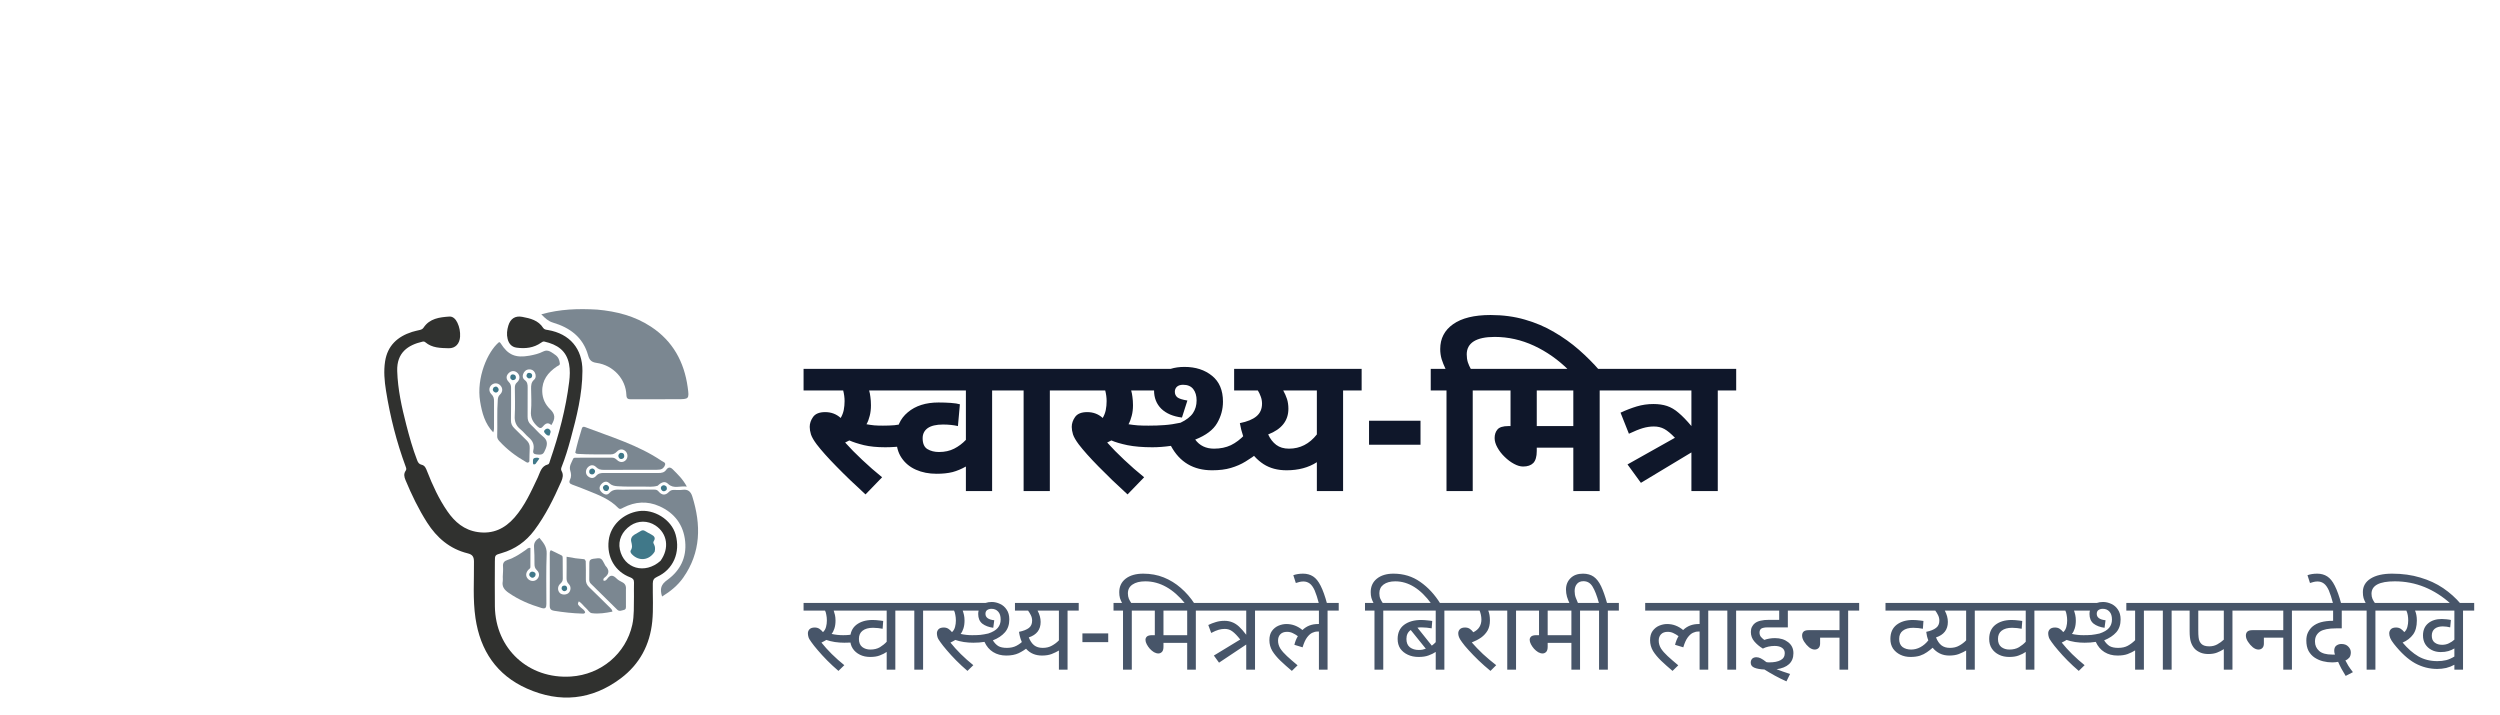
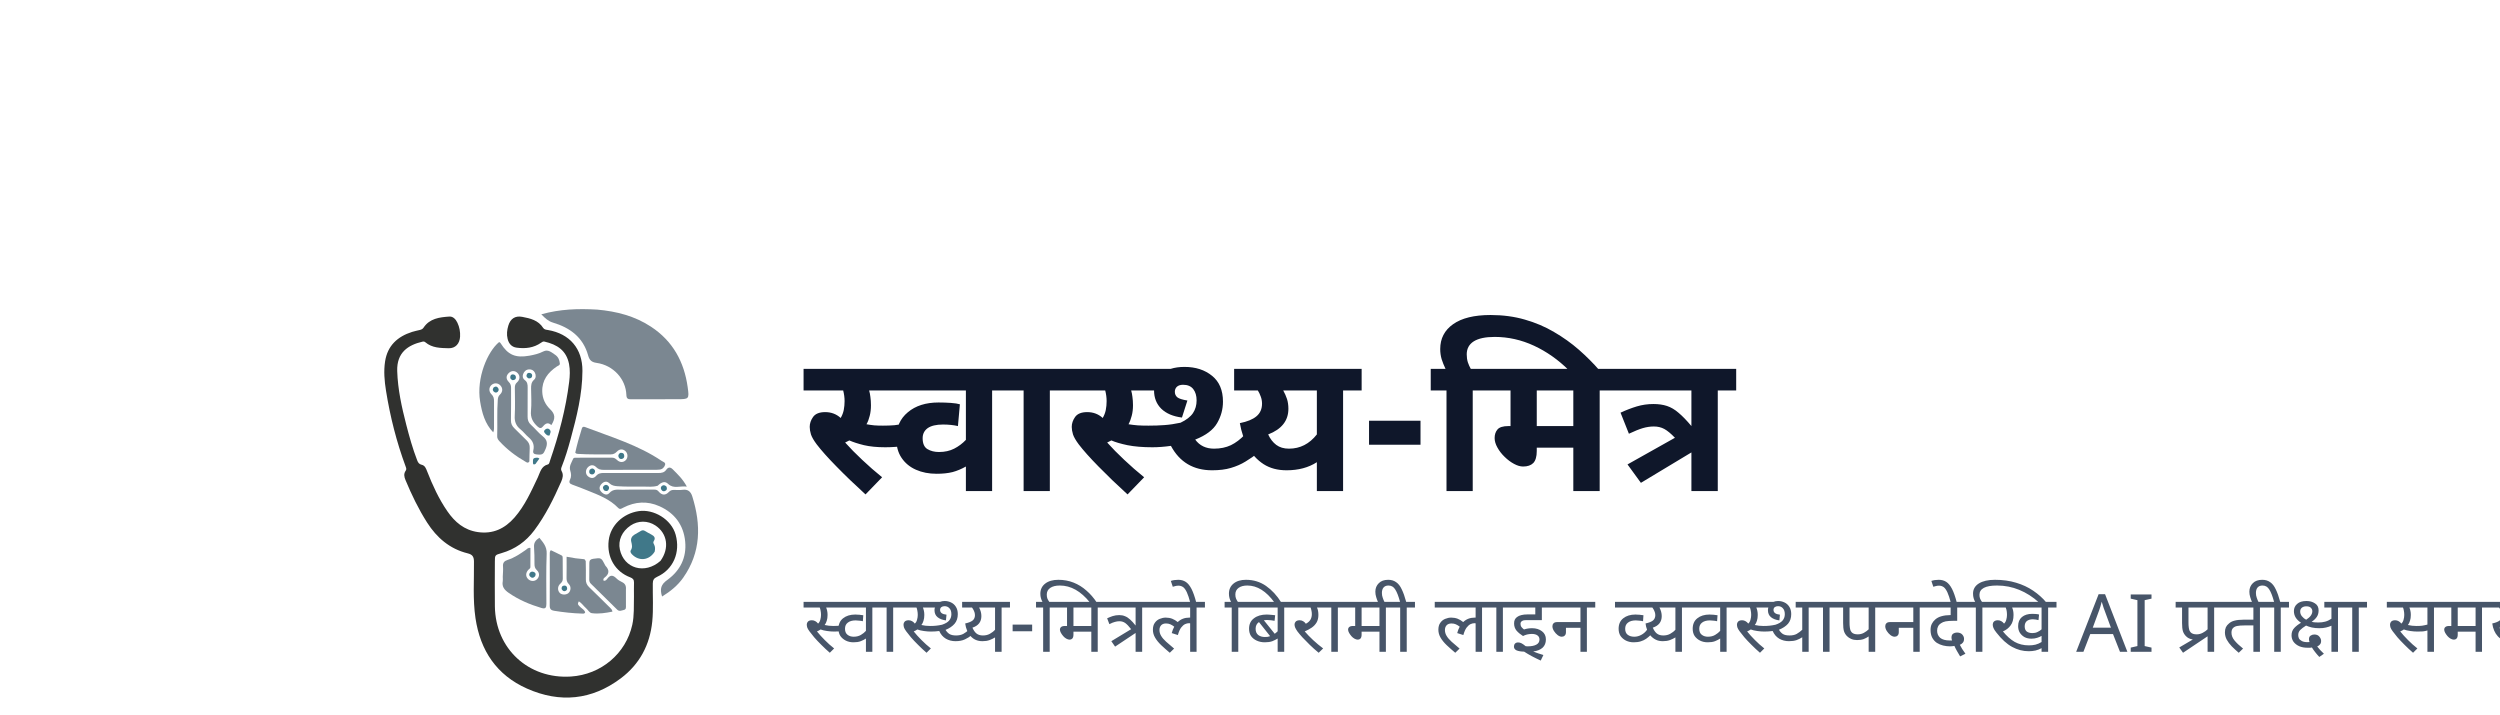
<svg xmlns="http://www.w3.org/2000/svg" width="280" height="80" viewBox="0 0 280 80" fill="none" role="img" aria-labelledby="logoTitle logoDesc">
  <rect width="580" height="500" rx="12" fill="none" />
  <g transform="translate(10 4) scale(0.1)">
    <path fill="#30312fff" opacity="1" stroke="none" d="M610.031,628 C610.035,622.502 609.93,617.499 610.077,612.505 C610.169,609.38 608.944,607.774 605.947,606.651 C588.815,600.232 579.435,584.029 581.733,565.242 C583.816,548.212 597.915,535.13 615.274,532.474 C632.085,529.902 651.969,541.58 656.741,558.909 C662.226,578.823 654.052,597.864 635.889,606.074 C632.186,607.747 631.181,609.801 631.13,613.606 C630.942,627.756 631.93,641.919 630.528,656.06 C627.919,682.356 616.262,703.972 595.323,719.716 C562.817,744.157 527.08,747.604 490.205,731.199 C456.287,716.11 437.925,688.73 432.531,652.247 C429.416,631.181 431.058,610.009 430.838,588.887 C430.78,583.306 429.002,581.032 423.735,579.729 C403.722,574.778 389.214,562.258 378.342,545.227 C368.729,530.166 361.002,514.114 354.143,497.635 C352.672,494.101 351.928,490.608 354.387,487.197 C355.552,485.581 354.91,484.097 354.316,482.49 C344.121,454.923 336.947,426.57 332.322,397.559 C330.585,386.665 329.606,375.679 331.301,364.745 C334.025,347.18 345.168,336.949 361.544,331.736 C364.39,330.83 367.346,330.269 370.251,329.551 C371.899,329.144 373.346,328.522 374.362,326.991 C381.268,316.584 392.324,315.328 403.265,314.544 C407.482,314.242 410.486,317.642 412.308,321.476 C414.639,326.38 415.578,331.559 415.291,337.007 C414.882,344.776 410.179,350.261 402.404,350.032 C393.367,349.767 383.968,349.787 376.399,343.343 C375.429,342.517 374.377,342.377 373.141,342.664 C357.044,346.404 344.215,354.827 344.879,375.602 C345.531,396.034 349.888,415.85 354.963,435.513 C358.454,449.037 362.203,462.51 367.249,475.576 C368.204,478.05 369.352,479.88 372.204,480.514 C375.953,481.347 377.109,484.623 378.347,487.787 C384.489,503.486 391.487,518.773 401.108,532.694 C409.431,544.737 419.878,553.674 435.071,555.916 C452.05,558.42 465.408,552.041 476.274,539.613 C487.827,526.399 494.843,510.472 502.285,494.824 C504.999,489.117 506.017,482.134 513.703,480.125 C515.257,479.719 515.5,477.447 516.039,475.881 C525.927,447.179 533.713,417.951 537.463,387.771 C538.282,381.18 538.604,374.373 537.348,367.831 C534.411,352.536 524.078,345.868 509.758,342.574 C508.287,342.235 507.292,342.931 506.15,343.744 C497.809,349.681 488.357,350.718 478.576,349.381 C473.051,348.625 469.878,344.946 468.53,339.559 C467.27,334.523 467.871,329.584 469.304,324.766 C471.606,317.033 476.904,313.366 484.854,314.865 C493.841,316.56 502.907,318.646 508.38,327.299 C509.568,329.177 511.76,329.283 513.708,329.615 C538.123,333.778 552.414,350.546 552.329,375.368 C552.239,401.591 545.885,426.781 539.067,451.849 C536.23,462.283 533.11,472.653 529.112,482.725 C528.48,484.316 528.021,485.868 528.959,487.512 C531.274,491.567 530.314,495.421 528.546,499.435 C520.138,518.527 510.963,537.205 498.416,553.98 C489.063,566.484 476.879,575.132 461.766,579.478 C454.28,581.63 454.261,581.657 454.251,589.24 C454.229,605.903 454.035,622.568 454.27,639.228 C454.938,686.668 492.044,720.786 539.427,717.714 C573.151,715.527 600.963,692.142 608.141,659.847 C610.438,649.514 609.769,638.972 610.031,628 M639.72,588.193 C649.966,574.159 647.558,557.401 634.014,548.491 C625.48,542.877 614.651,542.899 606.292,548.548 C596.589,555.104 592.066,565.187 594.242,575.408 C598.788,596.753 622.216,603.678 639.72,588.193 z" />
    <path fill="#00192b84" opacity="1" stroke="none" d="M568.904,306.762 C590.713,308.714 610.965,313.957 629.131,325.916 C653.602,342.026 666.288,365.277 670.214,393.711 C672.052,407.019 671.721,407.088 658.391,407.117 C641.226,407.153 624.059,407.084 606.894,407.212 C603.265,407.239 601.674,406.495 601.532,402.267 C600.936,384.442 586.742,369.065 568.284,366.454 C562.677,365.661 560.226,363.566 558.679,357.976 C553.117,337.883 538.425,326.951 519.268,321.3 C514.167,319.795 510.713,316.589 506.242,312.036 C527.277,306.141 547.764,305.508 568.904,306.762 z" />
    <path fill="#00192b84" opacity="1" stroke="none" d="M636.599,504.039 C631.004,505.693 625.64,504.969 620.337,504.976 C610.846,504.99 601.352,505.219 591.856,504.592 C588.255,504.354 585.211,503.857 582.427,501.195 C579.502,498.4 576.252,499.258 573.638,502.104 C571.2,504.757 570.651,507.659 573.209,510.596 C575.814,513.59 579.712,515.327 582.346,512.311 C586.972,507.013 592.671,508.659 597.994,508.504 C609.646,508.165 621.316,508.449 632.977,508.378 C634.968,508.366 636.281,508.868 637.649,510.481 C641.348,514.843 645.276,515.055 649.118,511.017 C650.828,509.22 652.572,508.678 654.83,508.71 C657.995,508.754 661.21,509.028 664.319,508.596 C670.341,507.76 673.615,510.408 675.349,515.938 C685.349,547.806 685.173,578.558 665.191,607.021 C659.015,615.819 650.771,622.438 641.526,628.107 C638.71,619.358 640.521,614.482 647.222,609.654 C661.908,599.074 669.131,584.448 667.407,566.538 C665.632,548.087 655.666,534.589 638.559,526.96 C624.909,520.872 611.352,521.762 598.109,528.552 C596.255,529.503 594.503,531.051 592.324,528.802 C582.87,519.05 570.482,514.393 558.27,509.471 C552.555,507.167 546.828,504.88 541.027,502.806 C538.069,501.749 536.867,500.306 538.416,497.264 C540.112,493.933 539.79,490.57 538.684,487.08 C537.115,482.126 540.123,478.094 541.903,473.893 C542.569,472.321 544.5,472.63 545.966,472.627 C559.131,472.603 572.297,472.66 585.463,472.587 C587.867,472.574 589.432,473.64 591.088,475.213 C594.239,478.207 598.129,478.141 600.863,475.374 C603.461,472.744 603.365,468.038 600.66,465.433 C597.759,462.641 594.009,462.571 590.919,465.814 C588.902,467.929 586.832,468.94 583.957,468.92 C571.796,468.837 559.631,469.16 547.48,468.37 C546.486,468.305 545.465,468.333 544.275,467.008 C546.228,458.004 548.883,448.8 551.753,439.653 C552.355,437.733 553.892,437.769 555.432,438.357 C584.639,449.515 614.829,458.459 641.106,476.228 C642.753,477.342 645.782,477.977 644.857,480.76 C643.955,483.472 641.865,485.62 638.699,485.96 C636.717,486.173 634.707,486.171 632.709,486.173 C613.877,486.193 595.044,486.153 576.212,486.238 C572.921,486.253 570.235,485.793 567.706,483.19 C564.949,480.352 561.406,480.314 558.404,483.354 C555.605,486.189 555.521,490.788 558.282,493.23 C561.373,495.962 564.956,496.181 567.603,493.055 C570.13,490.072 573.021,489.716 576.459,489.724 C596.791,489.772 617.124,489.667 637.456,489.777 C641.029,489.797 644.022,489.223 646.193,486.166 C648.429,483.018 650.745,482.901 653.54,485.707 C659.024,491.213 664.723,496.513 669.258,504.999 C661.383,503.928 654.436,507.937 648.178,501.875 C644.922,498.721 641.163,499.597 636.599,504.039 z" />
    <path fill="#00192b84" opacity="1" stroke="none" d="M492.899,476.807 C491.299,479.237 489.818,477.816 488.47,477.045 C477.705,470.889 467.937,463.451 459.507,454.315 C458.017,452.699 456.775,451.027 456.854,448.614 C457.298,434.968 456.5,421.302 457.528,407.66 C457.696,405.426 458.137,403.676 459.923,401.981 C463.382,398.7 463.269,394.484 460.144,391.411 C457.356,388.671 453.097,388.661 450.233,391.387 C447.446,394.04 447.291,398.543 450.488,401.636 C452.802,403.874 453.32,406.261 453.298,409.216 C453.223,419.377 453.3,429.538 453.29,439.699 C453.289,441.158 453.127,442.616 452.436,444.25 C443.105,434.582 439.817,422.346 437.735,409.647 C433.374,383.042 446.143,353.775 458.88,343.221 C459.864,343.194 460.365,343.898 460.803,344.593 C468.967,357.541 477.312,361.172 492.869,358.381 C498.274,357.411 503.569,356.141 508.559,353.6 C513.853,350.904 517.792,354.735 521.704,357.322 C525.039,359.527 526.711,363.088 527.032,367.079 C527.202,369.189 525.065,369.531 523.748,370.415 C513.628,377.203 506.851,385.953 507.326,398.815 C507.609,406.466 510.625,413.002 516.142,418.32 C521.86,423.832 522.311,428.587 517.491,436.122 C513.789,432.59 510.87,434.199 508.15,437.599 C506.226,440.004 504.503,439.956 502.012,437.659 C496.828,432.88 493.988,427.78 494.696,420.286 C495.475,412.032 494.913,403.645 494.822,395.317 C494.781,391.584 494.939,388.176 498.113,385.363 C500.448,383.293 500.398,380.187 499.102,377.469 C497.854,374.854 495.381,373.519 492.546,373.702 C489.291,373.912 487.074,375.824 485.915,378.965 C484.909,381.69 485.57,384.116 487.732,385.683 C490.762,387.88 490.995,390.786 490.975,394.055 C490.912,404.882 491.04,415.711 490.915,426.537 C490.871,430.259 491.786,433.189 494.682,435.794 C499.258,439.91 503.112,444.883 507.92,448.67 C513.057,452.717 513.456,456.933 511.188,462.554 C508.637,468.876 507.741,469.651 500.944,468.956 C498.06,468.66 496.568,467.513 497.297,464.45 C498.709,458.518 496.88,453.868 492.204,449.947 C488.9,447.176 486.296,443.559 482.941,440.864 C477.981,436.878 476.141,432.227 476.503,425.77 C477.089,415.309 476.703,404.79 476.629,394.296 C476.612,391.831 477.108,389.949 479.128,388.182 C482.465,385.261 482.596,380.929 479.926,378.045 C477.145,375.039 473.154,374.815 470.143,377.495 C466.68,380.577 466.389,384.432 469.921,387.918 C471.95,389.92 472.404,392.001 472.39,394.599 C472.326,406.593 472.525,418.59 472.262,430.578 C472.177,434.478 473.514,437.206 476.197,439.761 C480.777,444.123 485.1,448.755 489.704,453.09 C492.337,455.57 493.478,458.337 493.274,461.95 C493.001,466.768 493.072,471.606 492.899,476.807 z" />
    <path fill="#00192b84" opacity="1" stroke="none" d="M556.024,588.427 C556.132,595.538 556.289,602.199 556.147,608.852 C556.07,612.454 557.256,615.167 559.86,617.664 C567.785,625.262 575.526,633.052 583.37,640.735 C584.445,641.789 585.545,642.758 585.928,645.026 C578.218,646.562 570.605,647.8 562.894,646.762 C560.093,646.385 558.672,643.174 556.545,641.343 C553.681,638.877 551.625,635.524 548.286,633.486 C546.69,636.451 546.93,637.116 550.327,640.237 C552.222,641.978 554.776,643.176 555.395,645.964 C554.497,647.635 553.017,647.247 551.778,647.21 C541.294,646.898 530.891,645.751 520.541,644.069 C517.337,643.548 515.661,642.175 515.687,638.502 C515.826,619.028 515.734,599.553 515.735,580.078 C515.735,578.933 515.622,577.735 516.95,576.204 C520.863,578.098 524.996,580.006 529.031,582.104 C530.366,582.799 530.207,584.384 530.212,585.718 C530.241,593.208 530.203,600.699 530.318,608.188 C530.354,610.587 529.379,612.121 527.607,613.686 C524.399,616.519 524.216,621.01 526.801,623.945 C528.881,626.306 533.764,626.558 536.429,624.442 C539.366,622.11 540.004,617.076 537.073,614.204 C534.722,611.901 534.476,609.544 534.539,606.611 C534.697,599.167 534.591,591.718 534.591,583.546 C541.541,584.967 547.896,585.827 554.295,586.3 C554.885,586.343 555.399,587.392 556.024,588.427 z" />
    <path fill="#00192b84" opacity="1" stroke="none" d="M463.105,606.022 C463.221,601.874 463.686,598.184 463.367,594.564 C462.988,590.274 464.751,588.299 468.69,587.046 C476.226,584.648 482.723,580.212 489.143,575.705 C490.436,574.798 491.41,573.159 494.092,573.72 C494.092,580.818 494.141,588.04 494.05,595.26 C494.032,596.697 492.49,597.327 491.624,598.308 C488.62,601.709 488.57,605.67 491.483,608.544 C494.278,611.302 498.661,611.42 501.402,608.811 C504.386,605.971 504.62,601.711 501.313,598.636 C499.064,596.544 498.619,594.362 498.614,591.579 C498.603,585.259 498.596,578.921 498.119,572.626 C497.75,567.761 500.095,564.89 504.074,562.286 C508.354,567.595 512.576,572.15 512.275,580.035 C511.556,598.828 511.876,617.664 511.951,636.482 C511.968,640.733 510.827,642.248 506.394,640.923 C493.39,637.039 481.076,631.843 469.831,624.074 C465.019,620.75 461.943,617.163 463.08,611 C463.347,609.551 463.112,608.01 463.105,606.022 z" />
    <path fill="#00192b84" opacity="1" stroke="none" d="M601.034,620.295 C601.044,626.582 601.078,632.404 601.047,638.226 C601.036,640.168 601.467,642.505 598.793,643.119 C596.296,643.691 593.656,645.171 591.262,642.816 C581.425,633.136 571.599,623.445 561.771,613.755 C560.518,612.519 559.95,610.971 559.954,609.248 C559.972,602.927 560.051,596.608 560.066,590.288 C560.072,587.415 561.533,586.251 564.308,585.857 C573.42,584.561 573.409,584.487 577.693,592.908 C577.844,593.204 577.964,593.539 578.187,593.772 C582.821,598.604 582.427,602.948 577.057,606.965 C576.192,607.613 575.393,608.644 575.903,610.252 C578.019,611.041 579.35,609.358 580.27,608.095 C583.589,603.536 586.685,604.11 590.329,607.724 C592.066,609.446 594.279,610.85 596.517,611.867 C600.099,613.496 601.429,616.097 601.034,620.295 z" />
    <path fill="#155a6fd0" opacity="1" stroke="none" d="M510.593,445.511 C508.651,443.447 509.181,442.023 511.045,440.767 C512.659,439.68 514.26,439.769 515.565,441.098 C517.885,443.461 515.817,445.589 515.556,447.631 C512.956,448.462 512.065,446.775 510.593,445.511 z" />
    <path fill="#155a6fd0" opacity="1" stroke="none" d="M499.368,605.403 C497.294,607.698 495.392,607.519 493.631,605.67 C492.645,604.634 492.454,603.22 493.197,602.007 C494.142,600.463 495.679,599.821 497.447,600.442 C499.673,601.224 500.541,602.76 499.368,605.403 z" />
    <path fill="#155a6fd0" opacity="1" stroke="none" d="M576.896,509.396 C575.12,507.455 574.594,505.629 576.5,503.964 C577.685,502.93 579.203,502.667 580.619,503.69 C581.964,504.661 582.511,506.048 581.947,507.61 C581.123,509.89 579.468,510.554 576.896,509.396 z" />
    <path fill="#155a6fd0" opacity="1" stroke="none" d="M594.586,467.234 C597.567,466.865 599.106,468.001 599.17,470.695 C599.211,472.367 598.294,473.54 596.666,473.979 C595.235,474.366 593.914,473.867 593.194,472.647 C592.037,470.688 592.365,468.838 594.586,467.234 z" />
    <path fill="#155a6fd0" opacity="1" stroke="none" d="M646.44,504.956 C647.494,507.49 646.84,509.177 644.636,509.996 C643.119,510.56 641.73,510.036 640.813,508.614 C639.914,507.219 639.842,505.669 641.005,504.544 C642.641,502.96 644.513,503.045 646.44,504.956 z" />
    <path fill="#155a6fd0" opacity="1" stroke="none" d="M452.877,393.903 C455.312,392.224 457.004,392.968 458.127,394.985 C458.81,396.212 458.539,397.609 457.533,398.682 C456.493,399.79 455.152,399.973 453.896,399.227 C451.87,398.023 451.294,396.309 452.877,393.903 z" />
    <path fill="#155a6fd0" opacity="1" stroke="none" d="M499.703,479.681 C496.789,481.082 496.913,479.077 496.927,477.527 C496.944,475.642 496.524,473.296 499.271,472.865 C500.791,472.626 502.488,472.155 504.096,473.61 C502.702,475.552 501.318,477.481 499.703,479.681 z" />
    <path fill="#155a6fd0" opacity="1" stroke="none" d="M474.208,385.842 C471.579,384.856 471.04,383.081 471.775,380.972 C472.267,379.556 473.626,379.179 475.036,379.391 C476.717,379.645 477.684,380.77 477.822,382.385 C478.014,384.627 476.626,385.618 474.208,385.842 z" />
    <path fill="#155a6fd0" opacity="1" stroke="none" d="M560.325,486.303 C562.228,484.327 564.057,484.181 565.674,485.899 C566.786,487.08 566.674,488.624 565.754,489.969 C564.93,491.175 563.63,491.616 562.296,491.261 C559.865,490.613 559.512,488.809 560.325,486.303 z" />
    <path fill="#155a6fd0" opacity="1" stroke="none" d="M492.145,383.853 C489.551,382.631 489.136,380.867 490.267,378.829 C491.005,377.499 492.429,377.439 493.781,377.787 C495.23,378.16 496.053,379.201 496.02,380.665 C495.97,382.851 494.688,383.911 492.145,383.853 z" />
    <path fill="#155a6fd0" opacity="1" stroke="none" d="M529.01,619.74 C528.775,617.125 529.902,615.962 532.04,615.844 C533.481,615.764 534.6,616.453 535.014,617.89 C535.46,619.444 535.145,620.9 533.64,621.701 C531.671,622.749 530.212,621.881 529.01,619.74 z" />
    <path fill="#155a6fd0" opacity="1" stroke="none" d="M633.214,577.905 C627.033,587.754 615.689,588.916 607.846,580.868 C606.603,579.593 605.559,577.784 606.472,576.39 C608.654,573.059 607.765,569.942 606.955,566.547 C606.182,563.305 607.653,560.655 610.445,558.895 C612.836,557.388 615.348,556.073 617.782,554.632 C619.375,553.688 620.826,553.707 622.442,554.718 C624.692,556.125 627.051,557.365 629.403,558.6 C632.599,560.279 634.645,562.388 632.201,566.083 C631.252,567.518 631.942,568.593 632.55,569.767 C633.841,572.257 633.939,574.86 633.214,577.905 z" />
  </g>
  <text x="90" y="55" font-family="'Noto Sans Devanagari', 'Mangal', 'Noto Sans Bengali', 'Noto Sans', sans-serif" font-size="22" font-weight="700" fill="#0F172A">
    स्वास्थ्य-मित्र
  </text>
-   <text x="90" y="75" font-family="'Noto Sans Devanagari', 'Mangal', 'Noto Sans Bengali', 'Noto Sans', sans-serif" font-size="12" fill="#475569">
+   <text x="90" y="73" font-family="'Noto Sans Devanagari', 'Mangal', 'Noto Sans Bengali', 'Noto Sans', sans-serif" font-size="9" fill="#475569">
    स्वास्थ्य-मित्रले बिरामी लाइन व्यवस्थापनदेखि AI प्रतीक्षा समय पूर्वानुमानसम्म सबै कुरा सम्हाल्छ।
  </text>
</svg>
